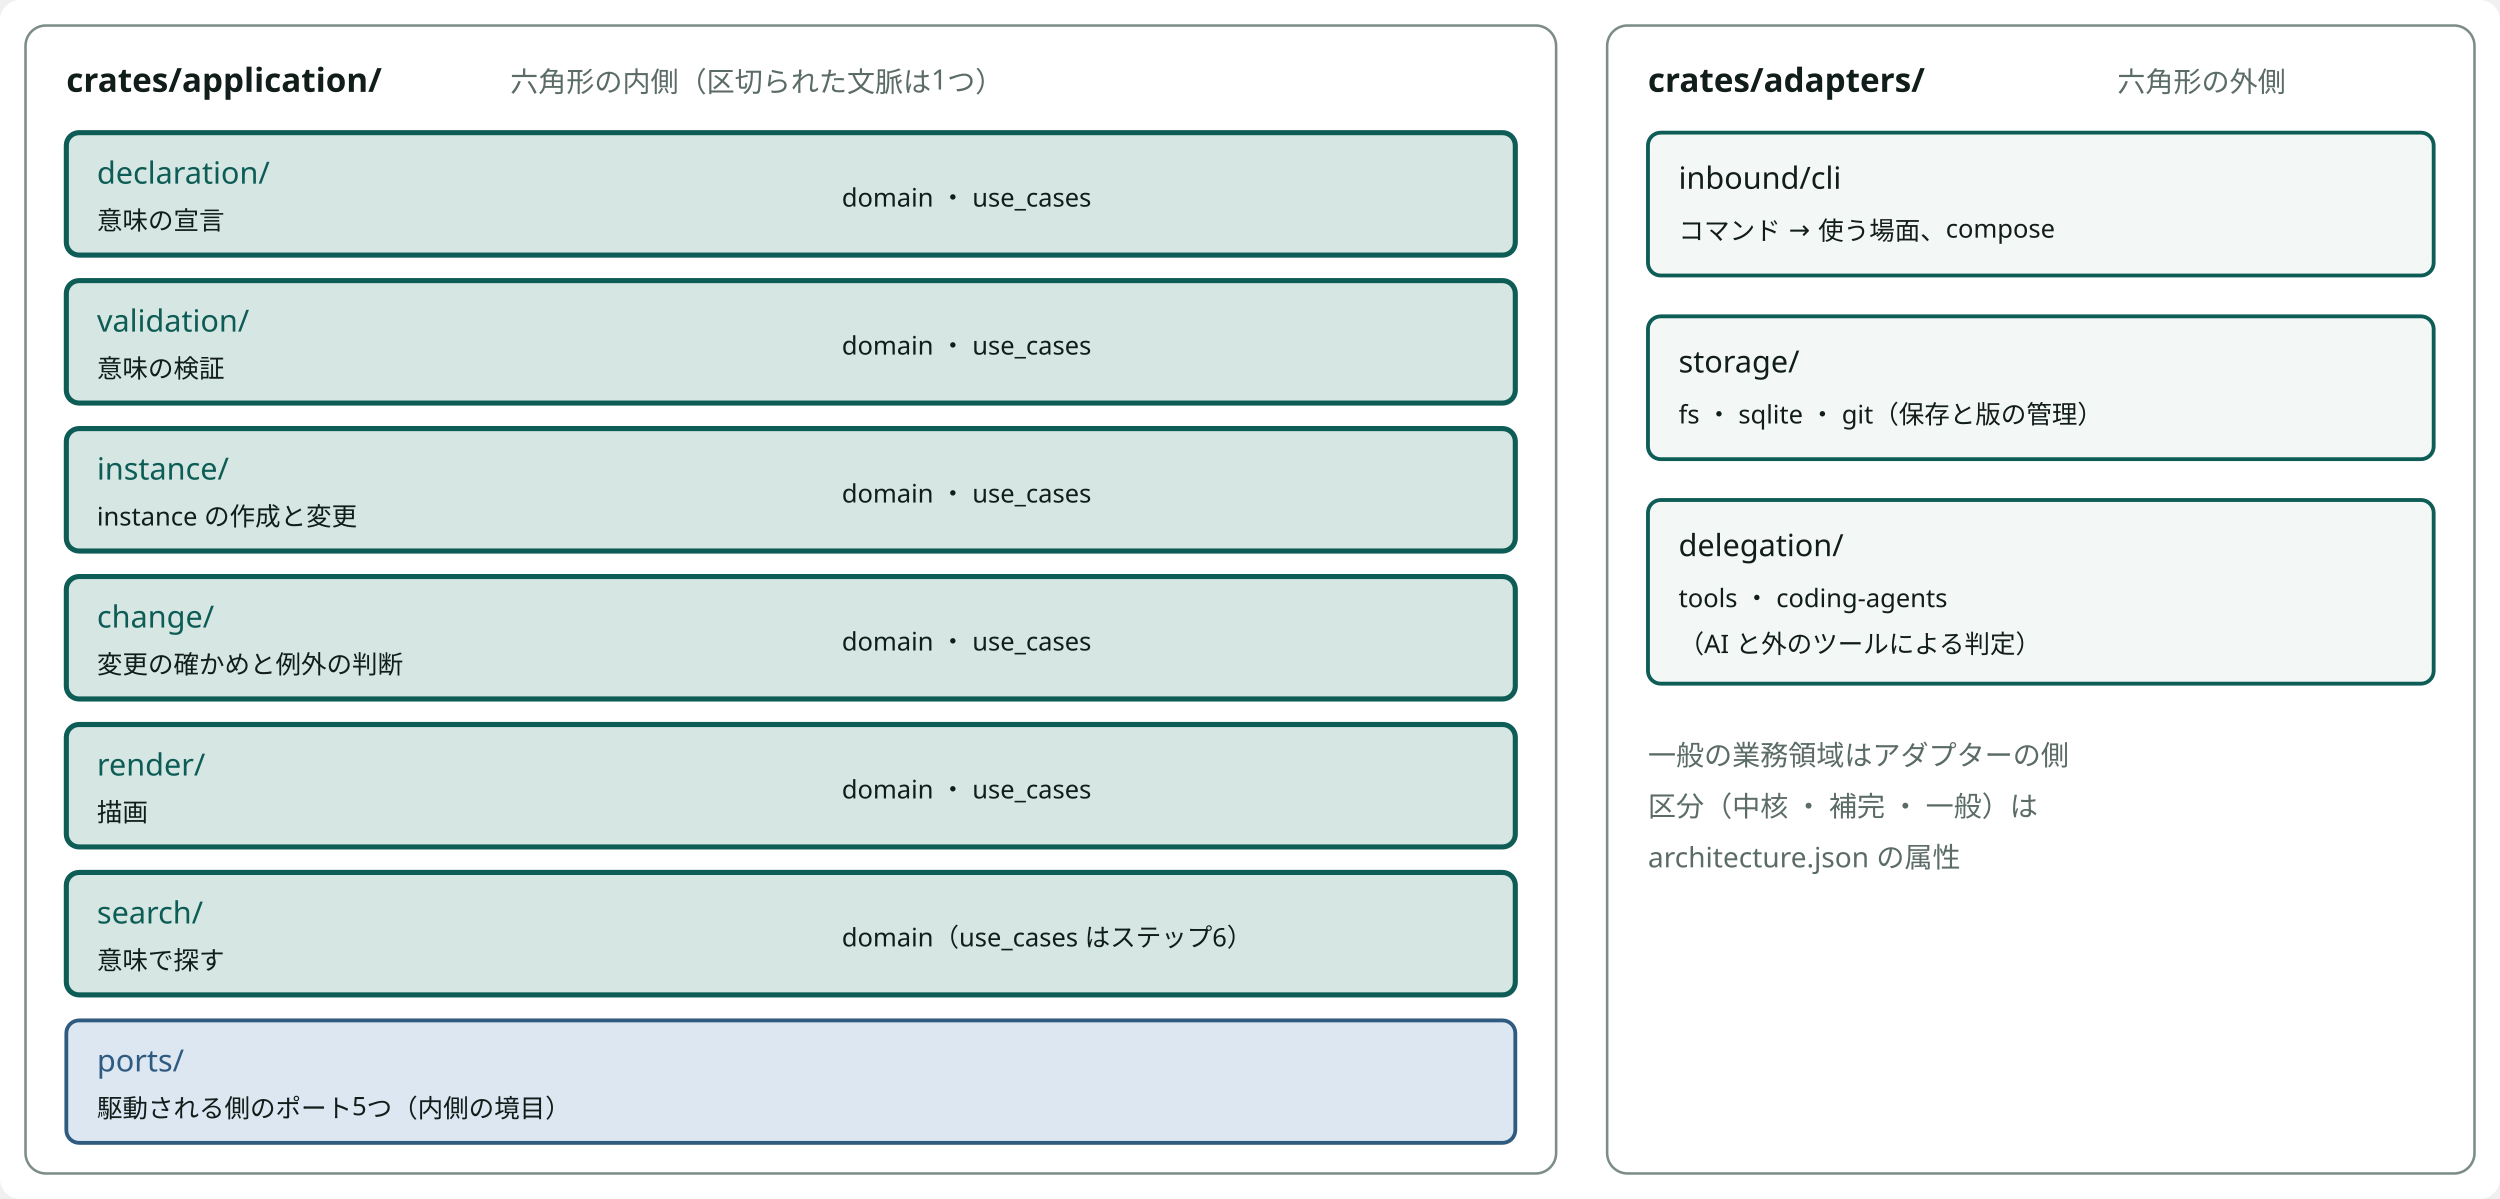
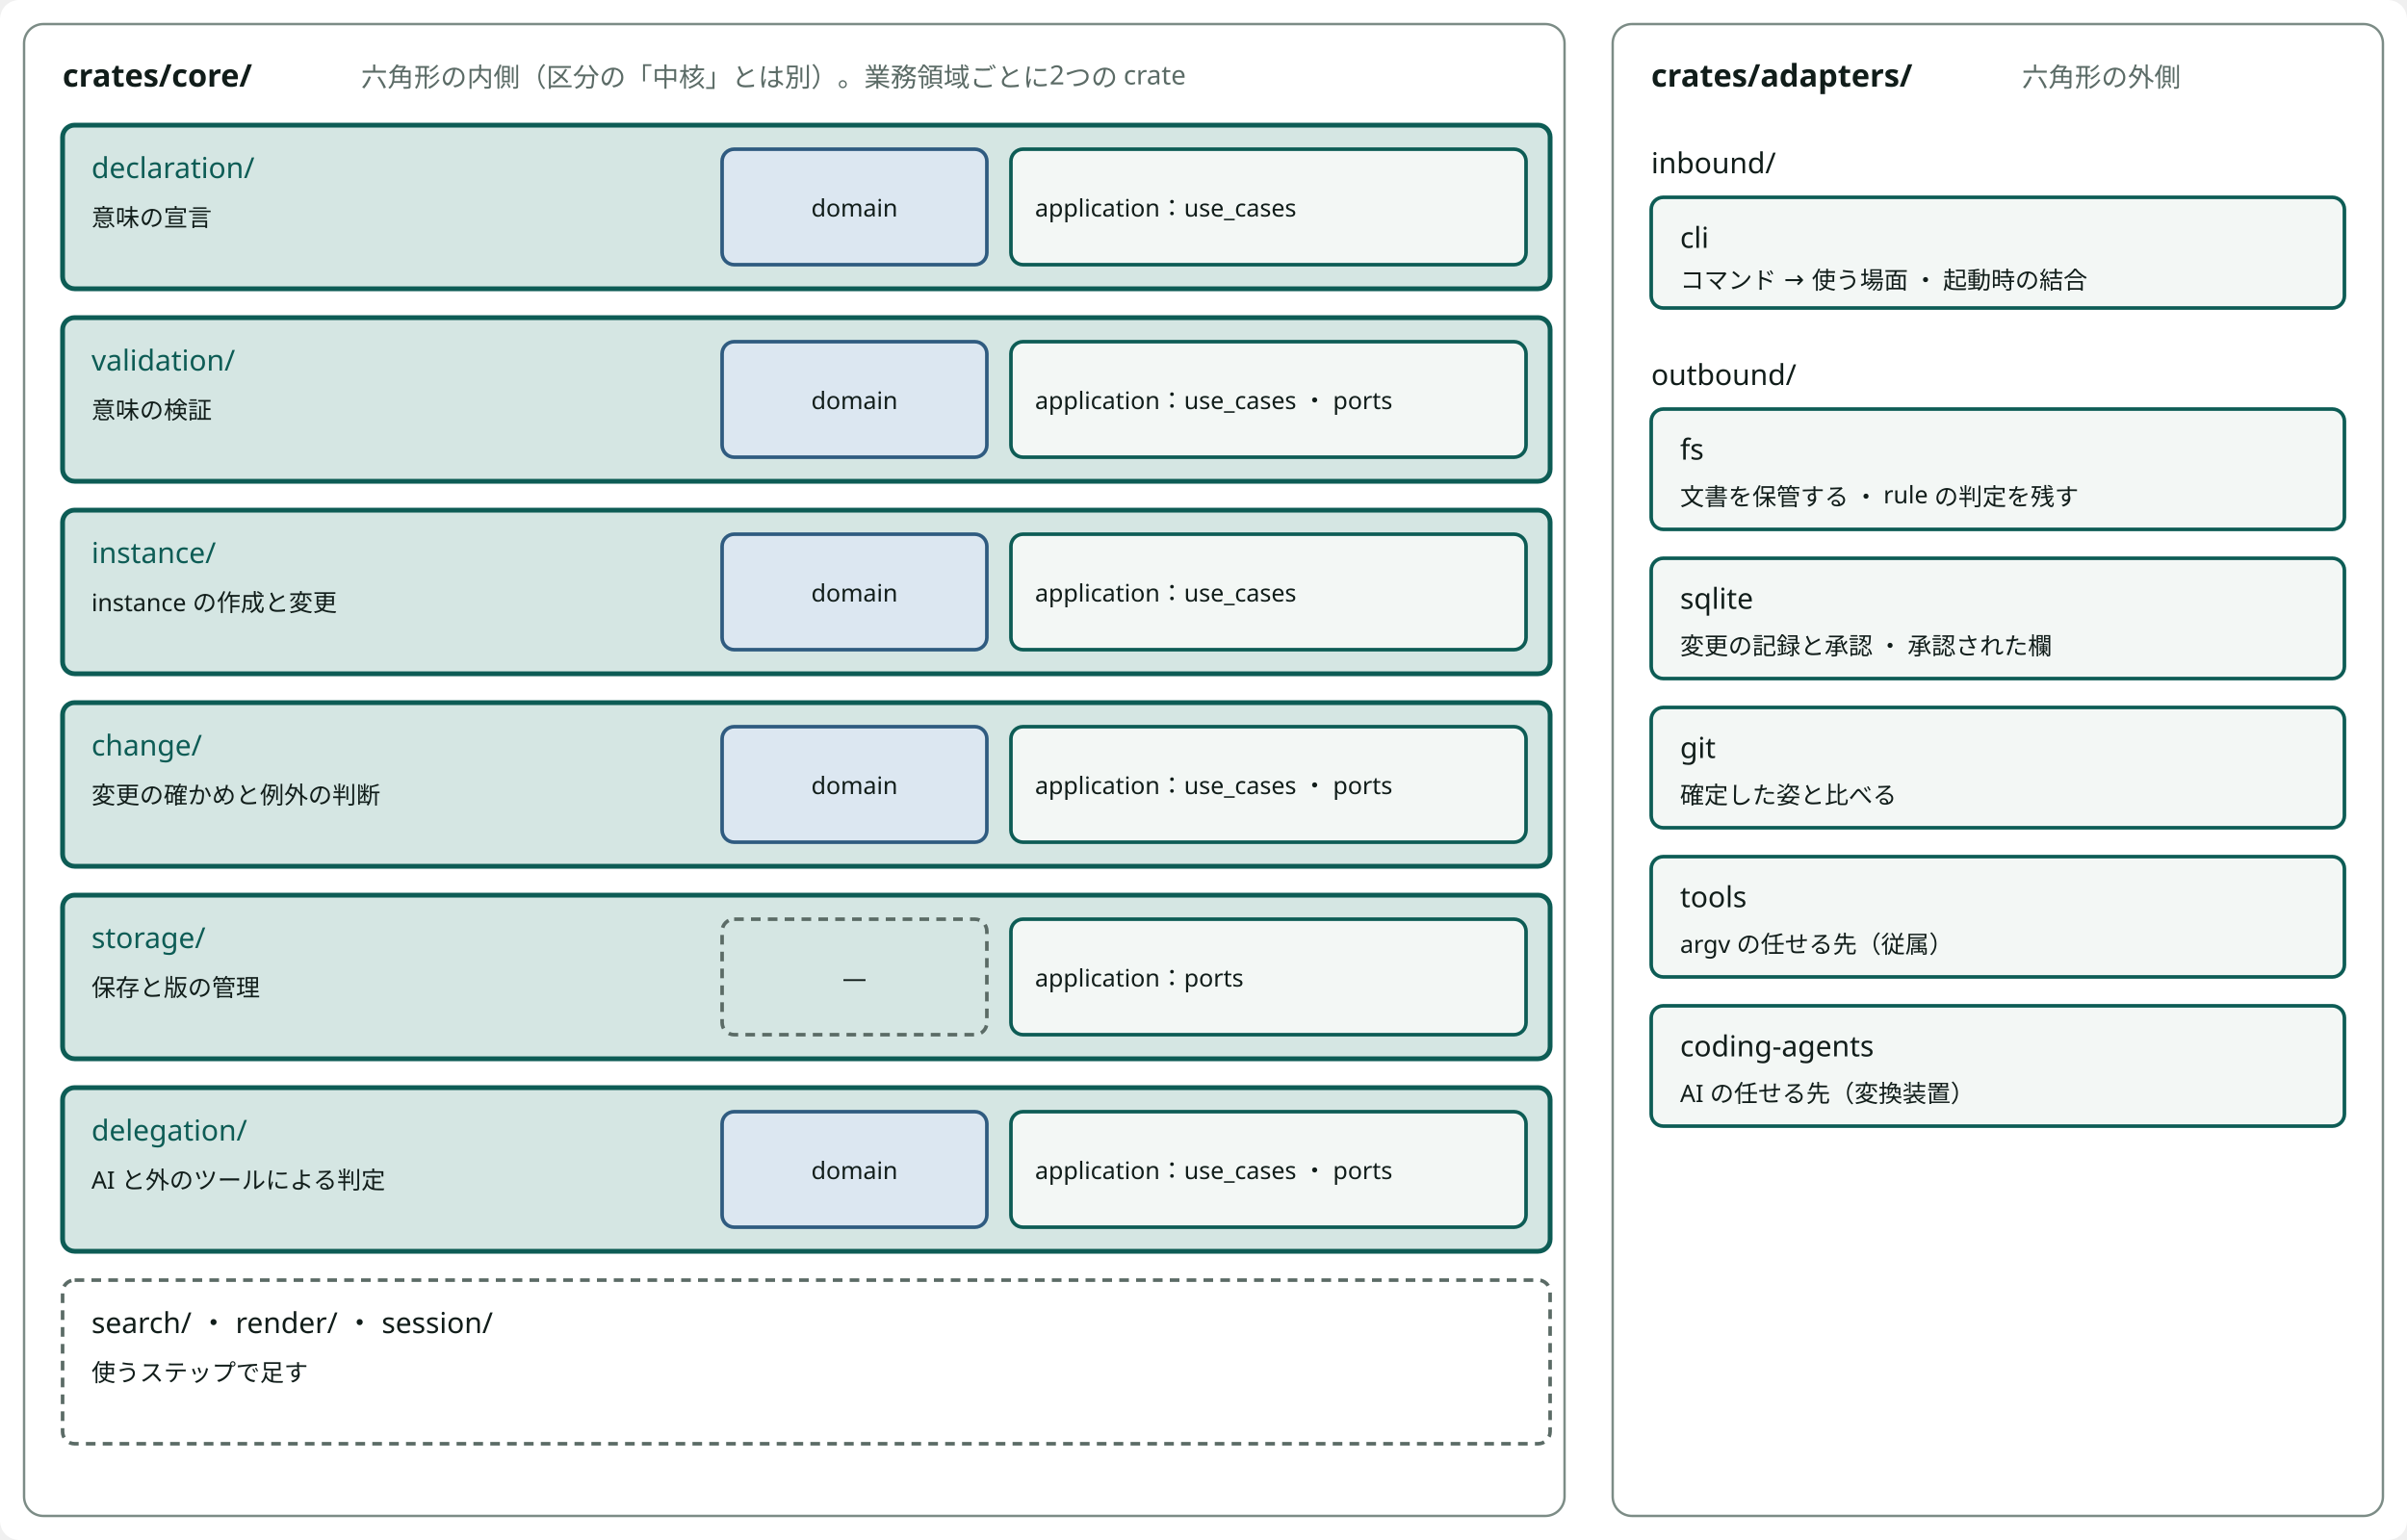
- <svg viewBox="0 0 980 470" width="100%" style="min-width:900px;max-width:980px;display:block;margin:0 auto" role="img" aria-label="エンジンのディレクトリ" class="dsvg">
-   <style data-dsvg="dark">.dsvg .canvas{fill:var(--dsvg-area-fill,#FFFFFF)}.dsvg .area{fill:var(--dsvg-area-fill,#FFFFFF);stroke:var(--dsvg-line,#7C8C86)}.dsvg .title{fill:var(--dsvg-ink,#111D1A);font-size:13px;font-weight:700}.dsvg .note{fill:var(--dsvg-ink-soft,#5B6B66);font-size:11px}.dsvg .box.focus{fill:var(--dsvg-accent-bg,#D5E6E3);stroke:var(--dsvg-accent,#0D5C55)}.dsvg .label.focus{fill:var(--dsvg-accent,#0D5C55);font-size:12px}.dsvg .label.small{fill:var(--dsvg-ink,#111D1A);font-size:10px}.dsvg .box.kind-2{fill:var(--dsvg-kind-2-bg,#DCE7F1);stroke:var(--dsvg-kind-2,#2F5B80)}.dsvg .label.kind-2{fill:var(--dsvg-kind-2,#2F5B80);font-size:12px}.dsvg .box{fill:var(--dsvg-box-fill,#F3F7F5);stroke:var(--dsvg-accent,#0D5C55)}.dsvg .label{fill:var(--dsvg-ink,#111D1A);font-size:12px}@media (prefers-color-scheme:dark){:root:not([data-theme="light"]) .dsvg,.dsvg:root:not([data-theme="light"]){--dsvg-area-fill:#22302D;--dsvg-line:#62756F;--dsvg-ink:#E6EEEB;--dsvg-ink-soft:#9DADA8;--dsvg-accent-bg:#173330;--dsvg-accent:#6CC9B8;--dsvg-kind-2-bg:#182A3A;--dsvg-kind-2:#8FB8DE;--dsvg-box-fill:#16211E}}:root[data-theme="dark"] .dsvg{--dsvg-area-fill:#22302D;--dsvg-line:#62756F;--dsvg-ink:#E6EEEB;--dsvg-ink-soft:#9DADA8;--dsvg-accent-bg:#173330;--dsvg-accent:#6CC9B8;--dsvg-kind-2-bg:#182A3A;--dsvg-kind-2:#8FB8DE;--dsvg-box-fill:#16211E}</style>
-   <rect data-dsvg="canvas" class="canvas" x="0.0" y="0.0" width="980.0" height="470.0" fill="#FFFFFF" rx="8" />
-   <rect class="area" x="10" y="10" width="600" height="450" fill="#FFFFFF" stroke="#7C8C86" stroke-width="1" rx="8" />
-   <text class="title" x="26" y="36" text-anchor="start" font-family="Noto Sans JP, Hiragino Kaku Gothic ProN, sans-serif" font-size="13" font-weight="700" fill="#111D1A">crates/application/</text>
-   <text class="note" x="200" y="36" text-anchor="start" font-family="Noto Sans JP, Hiragino Kaku Gothic ProN, sans-serif" font-size="11" fill="#5B6B66">六角形の内側（区切られた文脈は1つ）</text>
-   <rect class="box focus" x="26" y="52" width="568" height="48" fill="#D5E6E3" stroke="#0D5C55" stroke-width="2" rx="5" />
-   <text class="label focus" x="38" y="72" text-anchor="start" font-family="Noto Sans JP, Hiragino Kaku Gothic ProN, sans-serif" font-size="12" fill="#0D5C55">declaration/</text>
-   <text class="label small" x="38" y="90" text-anchor="start" font-family="Noto Sans JP, Hiragino Kaku Gothic ProN, sans-serif" font-size="10" fill="#111D1A">意味の宣言</text>
-   <text class="label small" x="330" y="81" text-anchor="start" font-family="Noto Sans JP, Hiragino Kaku Gothic ProN, sans-serif" font-size="10" fill="#111D1A">domain ・ use_cases</text>
-   <rect class="box focus" x="26" y="110" width="568" height="48" fill="#D5E6E3" stroke="#0D5C55" stroke-width="2" rx="5" />
-   <text class="label focus" x="38" y="130" text-anchor="start" font-family="Noto Sans JP, Hiragino Kaku Gothic ProN, sans-serif" font-size="12" fill="#0D5C55">validation/</text>
-   <text class="label small" x="38" y="148" text-anchor="start" font-family="Noto Sans JP, Hiragino Kaku Gothic ProN, sans-serif" font-size="10" fill="#111D1A">意味の検証</text>
-   <text class="label small" x="330" y="139" text-anchor="start" font-family="Noto Sans JP, Hiragino Kaku Gothic ProN, sans-serif" font-size="10" fill="#111D1A">domain ・ use_cases</text>
-   <rect class="box focus" x="26" y="168" width="568" height="48" fill="#D5E6E3" stroke="#0D5C55" stroke-width="2" rx="5" />
-   <text class="label focus" x="38" y="188" text-anchor="start" font-family="Noto Sans JP, Hiragino Kaku Gothic ProN, sans-serif" font-size="12" fill="#0D5C55">instance/</text>
-   <text class="label small" x="38" y="206" text-anchor="start" font-family="Noto Sans JP, Hiragino Kaku Gothic ProN, sans-serif" font-size="10" fill="#111D1A">instance の作成と変更</text>
-   <text class="label small" x="330" y="197" text-anchor="start" font-family="Noto Sans JP, Hiragino Kaku Gothic ProN, sans-serif" font-size="10" fill="#111D1A">domain ・ use_cases</text>
-   <rect class="box focus" x="26" y="226" width="568" height="48" fill="#D5E6E3" stroke="#0D5C55" stroke-width="2" rx="5" />
-   <text class="label focus" x="38" y="246" text-anchor="start" font-family="Noto Sans JP, Hiragino Kaku Gothic ProN, sans-serif" font-size="12" fill="#0D5C55">change/</text>
-   <text class="label small" x="38" y="264" text-anchor="start" font-family="Noto Sans JP, Hiragino Kaku Gothic ProN, sans-serif" font-size="10" fill="#111D1A">変更の確かめと例外の判断</text>
-   <text class="label small" x="330" y="255" text-anchor="start" font-family="Noto Sans JP, Hiragino Kaku Gothic ProN, sans-serif" font-size="10" fill="#111D1A">domain ・ use_cases</text>
-   <rect class="box focus" x="26" y="284" width="568" height="48" fill="#D5E6E3" stroke="#0D5C55" stroke-width="2" rx="5" />
-   <text class="label focus" x="38" y="304" text-anchor="start" font-family="Noto Sans JP, Hiragino Kaku Gothic ProN, sans-serif" font-size="12" fill="#0D5C55">render/</text>
-   <text class="label small" x="38" y="322" text-anchor="start" font-family="Noto Sans JP, Hiragino Kaku Gothic ProN, sans-serif" font-size="10" fill="#111D1A">描画</text>
-   <text class="label small" x="330" y="313" text-anchor="start" font-family="Noto Sans JP, Hiragino Kaku Gothic ProN, sans-serif" font-size="10" fill="#111D1A">domain ・ use_cases</text>
-   <rect class="box focus" x="26" y="342" width="568" height="48" fill="#D5E6E3" stroke="#0D5C55" stroke-width="2" rx="5" />
-   <text class="label focus" x="38" y="362" text-anchor="start" font-family="Noto Sans JP, Hiragino Kaku Gothic ProN, sans-serif" font-size="12" fill="#0D5C55">search/</text>
-   <text class="label small" x="38" y="380" text-anchor="start" font-family="Noto Sans JP, Hiragino Kaku Gothic ProN, sans-serif" font-size="10" fill="#111D1A">意味で探す</text>
-   <text class="label small" x="330" y="371" text-anchor="start" font-family="Noto Sans JP, Hiragino Kaku Gothic ProN, sans-serif" font-size="10" fill="#111D1A">domain（use_cases はステップ6）</text>
-   <rect class="box kind-2" x="26" y="400" width="568" height="48" fill="#DCE7F1" stroke="#2F5B80" stroke-width="1.5" rx="5" />
-   <text class="label kind-2" x="38" y="420" text-anchor="start" font-family="Noto Sans JP, Hiragino Kaku Gothic ProN, sans-serif" font-size="12" fill="#2F5B80">ports/</text>
-   <text class="label small" x="38" y="438" text-anchor="start" font-family="Noto Sans JP, Hiragino Kaku Gothic ProN, sans-serif" font-size="10" fill="#111D1A">駆動される側のポート5つ（内側の境目）</text>
-   <rect class="area" x="630" y="10" width="340" height="450" fill="#FFFFFF" stroke="#7C8C86" stroke-width="1" rx="8" />
-   <text class="title" x="646" y="36" text-anchor="start" font-family="Noto Sans JP, Hiragino Kaku Gothic ProN, sans-serif" font-size="13" font-weight="700" fill="#111D1A">crates/adapters/</text>
-   <text class="note" x="830" y="36" text-anchor="start" font-family="Noto Sans JP, Hiragino Kaku Gothic ProN, sans-serif" font-size="11" fill="#5B6B66">六角形の外側</text>
-   <rect class="box" x="646" y="52" width="308" height="56" fill="#F3F7F5" stroke="#0D5C55" stroke-width="1.5" rx="5" />
-   <text class="label" x="658" y="74" text-anchor="start" font-family="Noto Sans JP, Hiragino Kaku Gothic ProN, sans-serif" font-size="12" fill="#111D1A">inbound/cli</text>
-   <text class="label small" x="658" y="94" text-anchor="start" font-family="Noto Sans JP, Hiragino Kaku Gothic ProN, sans-serif" font-size="10" fill="#111D1A">コマンド → 使う場面、compose</text>
-   <rect class="box" x="646" y="124" width="308" height="56" fill="#F3F7F5" stroke="#0D5C55" stroke-width="1.5" rx="5" />
-   <text class="label" x="658" y="146" text-anchor="start" font-family="Noto Sans JP, Hiragino Kaku Gothic ProN, sans-serif" font-size="12" fill="#111D1A">storage/</text>
-   <text class="label small" x="658" y="166" text-anchor="start" font-family="Noto Sans JP, Hiragino Kaku Gothic ProN, sans-serif" font-size="10" fill="#111D1A">fs ・ sqlite ・ git（保存と版の管理）</text>
-   <rect class="box" x="646" y="196" width="308" height="72" fill="#F3F7F5" stroke="#0D5C55" stroke-width="1.5" rx="5" />
-   <text class="label" x="658" y="218" text-anchor="start" font-family="Noto Sans JP, Hiragino Kaku Gothic ProN, sans-serif" font-size="12" fill="#111D1A">delegation/</text>
-   <text class="label small" x="658" y="238" text-anchor="start" font-family="Noto Sans JP, Hiragino Kaku Gothic ProN, sans-serif" font-size="10" fill="#111D1A">tools ・ coding-agents</text>
-   <text class="label small" x="658" y="256" text-anchor="start" font-family="Noto Sans JP, Hiragino Kaku Gothic ProN, sans-serif" font-size="10" fill="#111D1A">（AI と外のツールによる判定）</text>
-   <text class="note" x="646" y="300" text-anchor="start" font-family="Noto Sans JP, Hiragino Kaku Gothic ProN, sans-serif" font-size="11" fill="#5B6B66">一般の業務領域はアダプターの側</text>
-   <text class="note" x="646" y="320" text-anchor="start" font-family="Noto Sans JP, Hiragino Kaku Gothic ProN, sans-serif" font-size="11" fill="#5B6B66">区分（中核 ・ 補完 ・ 一般）は</text>
-   <text class="note" x="646" y="340" text-anchor="start" font-family="Noto Sans JP, Hiragino Kaku Gothic ProN, sans-serif" font-size="11" fill="#5B6B66">architecture.json の属性</text>
+ <svg viewBox="0 0 1000 640" width="100%" style="min-width:920px;max-width:1000px;display:block;margin:0 auto" role="img" aria-label="ディレクトリ" class="dsvg">
+   <style data-dsvg="dark">.dsvg .canvas{fill:var(--dsvg-area-fill,#FFFFFF)}.dsvg .area{fill:var(--dsvg-area-fill,#FFFFFF);stroke:var(--dsvg-line,#7C8C86)}.dsvg .title{fill:var(--dsvg-ink,#111D1A);font-size:13px;font-weight:700}.dsvg .note{fill:var(--dsvg-ink-soft,#5B6B66);font-size:11px}.dsvg .box.focus{fill:var(--dsvg-accent-bg,#D5E6E3);stroke:var(--dsvg-accent,#0D5C55)}.dsvg .label.focus{fill:var(--dsvg-accent,#0D5C55);font-size:12px}.dsvg .label.small{fill:var(--dsvg-ink,#111D1A);font-size:10px}.dsvg .box.kind-2{fill:var(--dsvg-kind-2-bg,#DCE7F1);stroke:var(--dsvg-kind-2,#2F5B80)}.dsvg .box{fill:var(--dsvg-box-fill,#F3F7F5);stroke:var(--dsvg-accent,#0D5C55)}.dsvg .boundary{stroke:var(--dsvg-ink-soft,#5B6B66)}.dsvg .label{fill:var(--dsvg-ink,#111D1A);font-size:12px}@media (prefers-color-scheme:dark){:root:not([data-theme="light"]) .dsvg,.dsvg:root:not([data-theme="light"]){--dsvg-area-fill:#22302D;--dsvg-line:#62756F;--dsvg-ink:#E6EEEB;--dsvg-ink-soft:#9DADA8;--dsvg-accent-bg:#173330;--dsvg-accent:#6CC9B8;--dsvg-kind-2-bg:#182A3A;--dsvg-kind-2:#8FB8DE;--dsvg-box-fill:#16211E}}:root[data-theme="dark"] .dsvg{--dsvg-area-fill:#22302D;--dsvg-line:#62756F;--dsvg-ink:#E6EEEB;--dsvg-ink-soft:#9DADA8;--dsvg-accent-bg:#173330;--dsvg-accent:#6CC9B8;--dsvg-kind-2-bg:#182A3A;--dsvg-kind-2:#8FB8DE;--dsvg-box-fill:#16211E}</style>
+   <rect data-dsvg="canvas" class="canvas" x="0.0" y="0.0" width="1000.0" height="640.0" fill="#FFFFFF" rx="8" />
+   <rect class="area" x="10" y="10" width="640" height="620" fill="#FFFFFF" stroke="#7C8C86" stroke-width="1" rx="8" />
+   <text class="title" x="26" y="36" text-anchor="start" font-family="Noto Sans JP, Hiragino Kaku Gothic ProN, sans-serif" font-size="13" font-weight="700" fill="#111D1A">crates/core/</text>
+   <text class="note" x="150" y="36" text-anchor="start" font-family="Noto Sans JP, Hiragino Kaku Gothic ProN, sans-serif" font-size="11" fill="#5B6B66">六角形の内側（区分の「中核」とは別）。業務領域ごとに2つの crate</text>
+   <rect class="box focus" x="26" y="52" width="618" height="68" fill="#D5E6E3" stroke="#0D5C55" stroke-width="2" rx="5" />
+   <text class="label focus" x="38" y="74" text-anchor="start" font-family="Noto Sans JP, Hiragino Kaku Gothic ProN, sans-serif" font-size="12" fill="#0D5C55">declaration/</text>
+   <text class="label small" x="38" y="94" text-anchor="start" font-family="Noto Sans JP, Hiragino Kaku Gothic ProN, sans-serif" font-size="10" fill="#111D1A">意味の宣言</text>
+   <rect class="box kind-2" x="300" y="62" width="110" height="48" fill="#DCE7F1" stroke="#2F5B80" stroke-width="1.5" rx="5" />
+   <text class="label small" x="355" y="90" text-anchor="middle" font-family="Noto Sans JP, Hiragino Kaku Gothic ProN, sans-serif" font-size="10" fill="#111D1A">domain</text>
+   <rect class="box" x="420" y="62" width="214" height="48" fill="#F3F7F5" stroke="#0D5C55" stroke-width="1.5" rx="5" />
+   <text class="label small" x="430" y="90" text-anchor="start" font-family="Noto Sans JP, Hiragino Kaku Gothic ProN, sans-serif" font-size="10" fill="#111D1A">application：use_cases</text>
+   <rect class="box focus" x="26" y="132" width="618" height="68" fill="#D5E6E3" stroke="#0D5C55" stroke-width="2" rx="5" />
+   <text class="label focus" x="38" y="154" text-anchor="start" font-family="Noto Sans JP, Hiragino Kaku Gothic ProN, sans-serif" font-size="12" fill="#0D5C55">validation/</text>
+   <text class="label small" x="38" y="174" text-anchor="start" font-family="Noto Sans JP, Hiragino Kaku Gothic ProN, sans-serif" font-size="10" fill="#111D1A">意味の検証</text>
+   <rect class="box kind-2" x="300" y="142" width="110" height="48" fill="#DCE7F1" stroke="#2F5B80" stroke-width="1.5" rx="5" />
+   <text class="label small" x="355" y="170" text-anchor="middle" font-family="Noto Sans JP, Hiragino Kaku Gothic ProN, sans-serif" font-size="10" fill="#111D1A">domain</text>
+   <rect class="box" x="420" y="142" width="214" height="48" fill="#F3F7F5" stroke="#0D5C55" stroke-width="1.5" rx="5" />
+   <text class="label small" x="430" y="170" text-anchor="start" font-family="Noto Sans JP, Hiragino Kaku Gothic ProN, sans-serif" font-size="10" fill="#111D1A">application：use_cases ・ ports</text>
+   <rect class="box focus" x="26" y="212" width="618" height="68" fill="#D5E6E3" stroke="#0D5C55" stroke-width="2" rx="5" />
+   <text class="label focus" x="38" y="234" text-anchor="start" font-family="Noto Sans JP, Hiragino Kaku Gothic ProN, sans-serif" font-size="12" fill="#0D5C55">instance/</text>
+   <text class="label small" x="38" y="254" text-anchor="start" font-family="Noto Sans JP, Hiragino Kaku Gothic ProN, sans-serif" font-size="10" fill="#111D1A">instance の作成と変更</text>
+   <rect class="box kind-2" x="300" y="222" width="110" height="48" fill="#DCE7F1" stroke="#2F5B80" stroke-width="1.5" rx="5" />
+   <text class="label small" x="355" y="250" text-anchor="middle" font-family="Noto Sans JP, Hiragino Kaku Gothic ProN, sans-serif" font-size="10" fill="#111D1A">domain</text>
+   <rect class="box" x="420" y="222" width="214" height="48" fill="#F3F7F5" stroke="#0D5C55" stroke-width="1.5" rx="5" />
+   <text class="label small" x="430" y="250" text-anchor="start" font-family="Noto Sans JP, Hiragino Kaku Gothic ProN, sans-serif" font-size="10" fill="#111D1A">application：use_cases</text>
+   <rect class="box focus" x="26" y="292" width="618" height="68" fill="#D5E6E3" stroke="#0D5C55" stroke-width="2" rx="5" />
+   <text class="label focus" x="38" y="314" text-anchor="start" font-family="Noto Sans JP, Hiragino Kaku Gothic ProN, sans-serif" font-size="12" fill="#0D5C55">change/</text>
+   <text class="label small" x="38" y="334" text-anchor="start" font-family="Noto Sans JP, Hiragino Kaku Gothic ProN, sans-serif" font-size="10" fill="#111D1A">変更の確かめと例外の判断</text>
+   <rect class="box kind-2" x="300" y="302" width="110" height="48" fill="#DCE7F1" stroke="#2F5B80" stroke-width="1.5" rx="5" />
+   <text class="label small" x="355" y="330" text-anchor="middle" font-family="Noto Sans JP, Hiragino Kaku Gothic ProN, sans-serif" font-size="10" fill="#111D1A">domain</text>
+   <rect class="box" x="420" y="302" width="214" height="48" fill="#F3F7F5" stroke="#0D5C55" stroke-width="1.5" rx="5" />
+   <text class="label small" x="430" y="330" text-anchor="start" font-family="Noto Sans JP, Hiragino Kaku Gothic ProN, sans-serif" font-size="10" fill="#111D1A">application：use_cases ・ ports</text>
+   <rect class="box focus" x="26" y="372" width="618" height="68" fill="#D5E6E3" stroke="#0D5C55" stroke-width="2" rx="5" />
+   <text class="label focus" x="38" y="394" text-anchor="start" font-family="Noto Sans JP, Hiragino Kaku Gothic ProN, sans-serif" font-size="12" fill="#0D5C55">storage/</text>
+   <text class="label small" x="38" y="414" text-anchor="start" font-family="Noto Sans JP, Hiragino Kaku Gothic ProN, sans-serif" font-size="10" fill="#111D1A">保存と版の管理</text>
+   <rect class="boundary" x="300" y="382" width="110" height="48" fill="none" stroke="#5B6B66" stroke-width="1.5" stroke-dasharray="4 3" rx="5" />
+   <text class="label small" x="355" y="410" text-anchor="middle" font-family="Noto Sans JP, Hiragino Kaku Gothic ProN, sans-serif" font-size="10" fill="#111D1A">—</text>
+   <rect class="box" x="420" y="382" width="214" height="48" fill="#F3F7F5" stroke="#0D5C55" stroke-width="1.5" rx="5" />
+   <text class="label small" x="430" y="410" text-anchor="start" font-family="Noto Sans JP, Hiragino Kaku Gothic ProN, sans-serif" font-size="10" fill="#111D1A">application：ports</text>
+   <rect class="box focus" x="26" y="452" width="618" height="68" fill="#D5E6E3" stroke="#0D5C55" stroke-width="2" rx="5" />
+   <text class="label focus" x="38" y="474" text-anchor="start" font-family="Noto Sans JP, Hiragino Kaku Gothic ProN, sans-serif" font-size="12" fill="#0D5C55">delegation/</text>
+   <text class="label small" x="38" y="494" text-anchor="start" font-family="Noto Sans JP, Hiragino Kaku Gothic ProN, sans-serif" font-size="10" fill="#111D1A">AI と外のツールによる判定</text>
+   <rect class="box kind-2" x="300" y="462" width="110" height="48" fill="#DCE7F1" stroke="#2F5B80" stroke-width="1.5" rx="5" />
+   <text class="label small" x="355" y="490" text-anchor="middle" font-family="Noto Sans JP, Hiragino Kaku Gothic ProN, sans-serif" font-size="10" fill="#111D1A">domain</text>
+   <rect class="box" x="420" y="462" width="214" height="48" fill="#F3F7F5" stroke="#0D5C55" stroke-width="1.5" rx="5" />
+   <text class="label small" x="430" y="490" text-anchor="start" font-family="Noto Sans JP, Hiragino Kaku Gothic ProN, sans-serif" font-size="10" fill="#111D1A">application：use_cases ・ ports</text>
+   <rect class="boundary" x="26" y="532" width="618" height="68" fill="none" stroke="#5B6B66" stroke-width="1.5" stroke-dasharray="4 3" rx="5" />
+   <text class="label" x="38" y="554" text-anchor="start" font-family="Noto Sans JP, Hiragino Kaku Gothic ProN, sans-serif" font-size="12" fill="#111D1A">search/ ・ render/ ・ session/</text>
+   <text class="label small" x="38" y="574" text-anchor="start" font-family="Noto Sans JP, Hiragino Kaku Gothic ProN, sans-serif" font-size="10" fill="#111D1A">使うステップで足す</text>
+   <rect class="area" x="670" y="10" width="320" height="620" fill="#FFFFFF" stroke="#7C8C86" stroke-width="1" rx="8" />
+   <text class="title" x="686" y="36" text-anchor="start" font-family="Noto Sans JP, Hiragino Kaku Gothic ProN, sans-serif" font-size="13" font-weight="700" fill="#111D1A">crates/adapters/</text>
+   <text class="note" x="840" y="36" text-anchor="start" font-family="Noto Sans JP, Hiragino Kaku Gothic ProN, sans-serif" font-size="11" fill="#5B6B66">六角形の外側</text>
+   <text class="label" x="686" y="72" text-anchor="start" font-family="Noto Sans JP, Hiragino Kaku Gothic ProN, sans-serif" font-size="12" fill="#111D1A">inbound/</text>
+   <rect class="box" x="686" y="82" width="288" height="46" fill="#F3F7F5" stroke="#0D5C55" stroke-width="1.5" rx="5" />
+   <text class="label" x="698" y="103" text-anchor="start" font-family="Noto Sans JP, Hiragino Kaku Gothic ProN, sans-serif" font-size="12" fill="#111D1A">cli</text>
+   <text class="label small" x="698" y="120" text-anchor="start" font-family="Noto Sans JP, Hiragino Kaku Gothic ProN, sans-serif" font-size="10" fill="#111D1A">コマンド → 使う場面 ・ 起動時の結合</text>
+   <text class="label" x="686" y="160" text-anchor="start" font-family="Noto Sans JP, Hiragino Kaku Gothic ProN, sans-serif" font-size="12" fill="#111D1A">outbound/</text>
+   <rect class="box" x="686" y="170" width="288" height="50" fill="#F3F7F5" stroke="#0D5C55" stroke-width="1.5" rx="5" />
+   <text class="label" x="698" y="191" text-anchor="start" font-family="Noto Sans JP, Hiragino Kaku Gothic ProN, sans-serif" font-size="12" fill="#111D1A">fs</text>
+   <text class="label small" x="698" y="210" text-anchor="start" font-family="Noto Sans JP, Hiragino Kaku Gothic ProN, sans-serif" font-size="10" fill="#111D1A">文書を保管する ・ rule の判定を残す</text>
+   <rect class="box" x="686" y="232" width="288" height="50" fill="#F3F7F5" stroke="#0D5C55" stroke-width="1.5" rx="5" />
+   <text class="label" x="698" y="253" text-anchor="start" font-family="Noto Sans JP, Hiragino Kaku Gothic ProN, sans-serif" font-size="12" fill="#111D1A">sqlite</text>
+   <text class="label small" x="698" y="272" text-anchor="start" font-family="Noto Sans JP, Hiragino Kaku Gothic ProN, sans-serif" font-size="10" fill="#111D1A">変更の記録と承認 ・ 承認された欄</text>
+   <rect class="box" x="686" y="294" width="288" height="50" fill="#F3F7F5" stroke="#0D5C55" stroke-width="1.5" rx="5" />
+   <text class="label" x="698" y="315" text-anchor="start" font-family="Noto Sans JP, Hiragino Kaku Gothic ProN, sans-serif" font-size="12" fill="#111D1A">git</text>
+   <text class="label small" x="698" y="334" text-anchor="start" font-family="Noto Sans JP, Hiragino Kaku Gothic ProN, sans-serif" font-size="10" fill="#111D1A">確定した姿と比べる</text>
+   <rect class="box" x="686" y="356" width="288" height="50" fill="#F3F7F5" stroke="#0D5C55" stroke-width="1.5" rx="5" />
+   <text class="label" x="698" y="377" text-anchor="start" font-family="Noto Sans JP, Hiragino Kaku Gothic ProN, sans-serif" font-size="12" fill="#111D1A">tools</text>
+   <text class="label small" x="698" y="396" text-anchor="start" font-family="Noto Sans JP, Hiragino Kaku Gothic ProN, sans-serif" font-size="10" fill="#111D1A">argv の任せる先（従属）</text>
+   <rect class="box" x="686" y="418" width="288" height="50" fill="#F3F7F5" stroke="#0D5C55" stroke-width="1.5" rx="5" />
+   <text class="label" x="698" y="439" text-anchor="start" font-family="Noto Sans JP, Hiragino Kaku Gothic ProN, sans-serif" font-size="12" fill="#111D1A">coding-agents</text>
+   <text class="label small" x="698" y="458" text-anchor="start" font-family="Noto Sans JP, Hiragino Kaku Gothic ProN, sans-serif" font-size="10" fill="#111D1A">AI の任せる先（変換装置）</text>
</svg>
